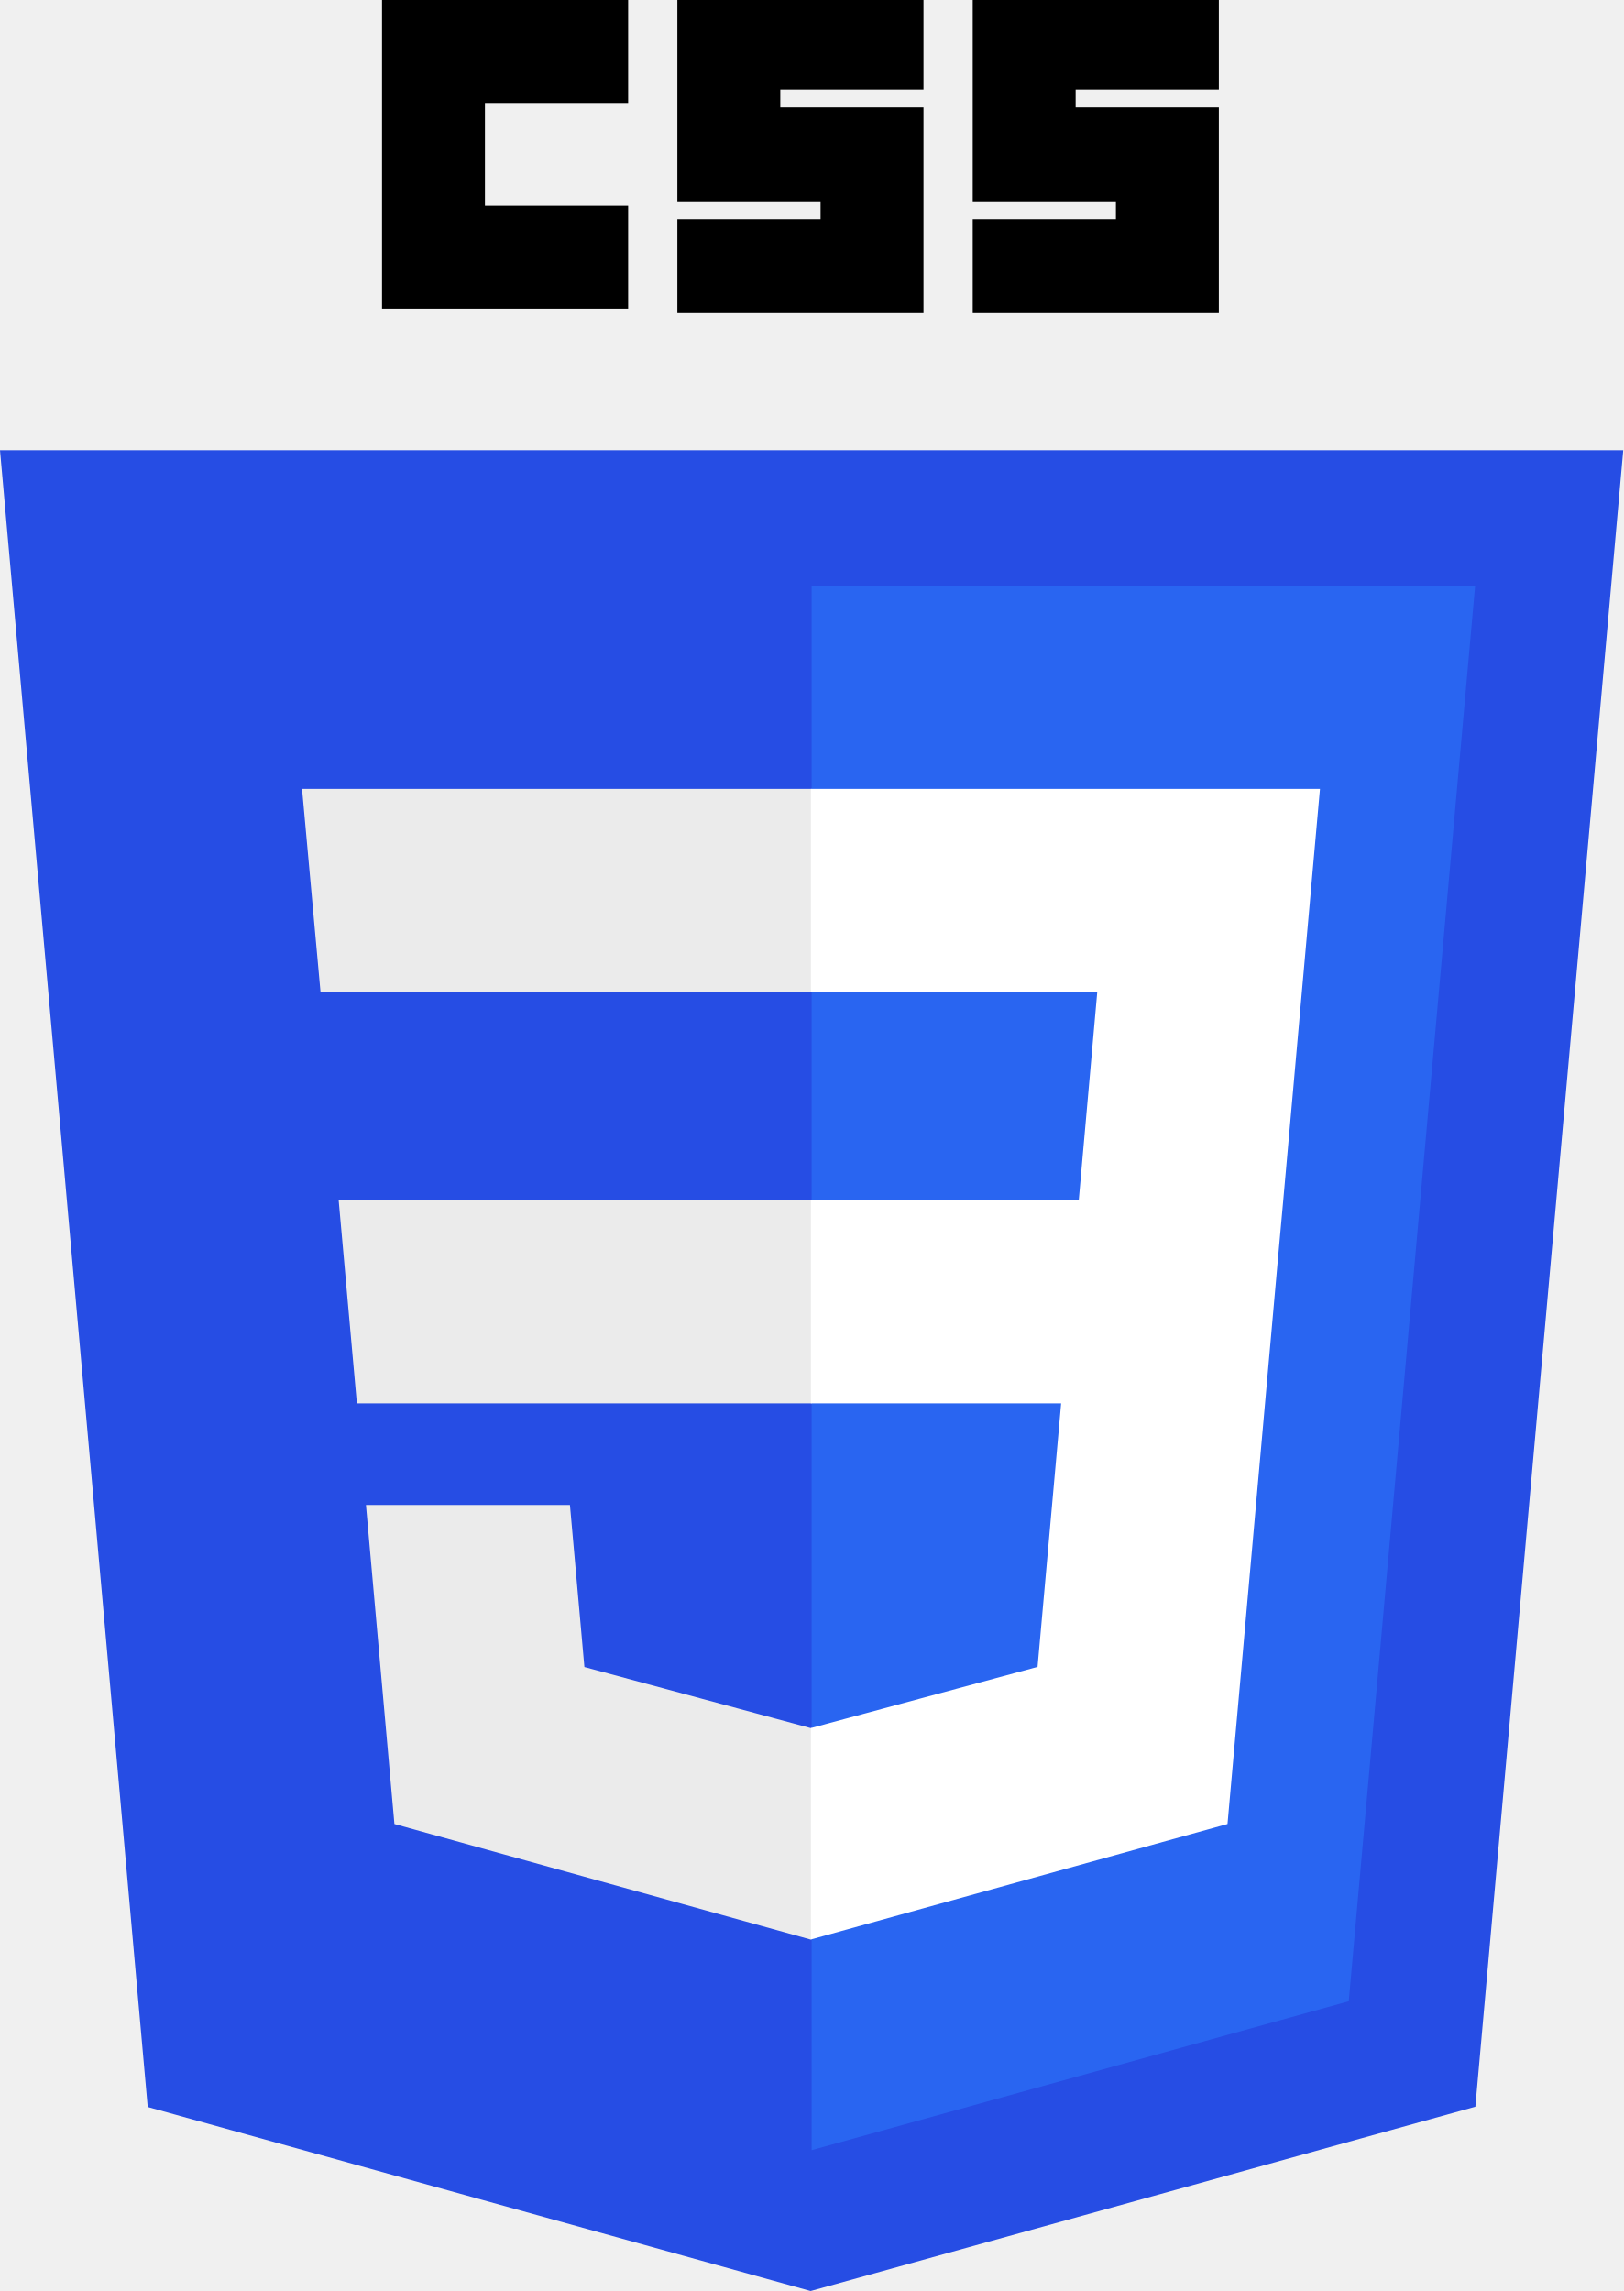
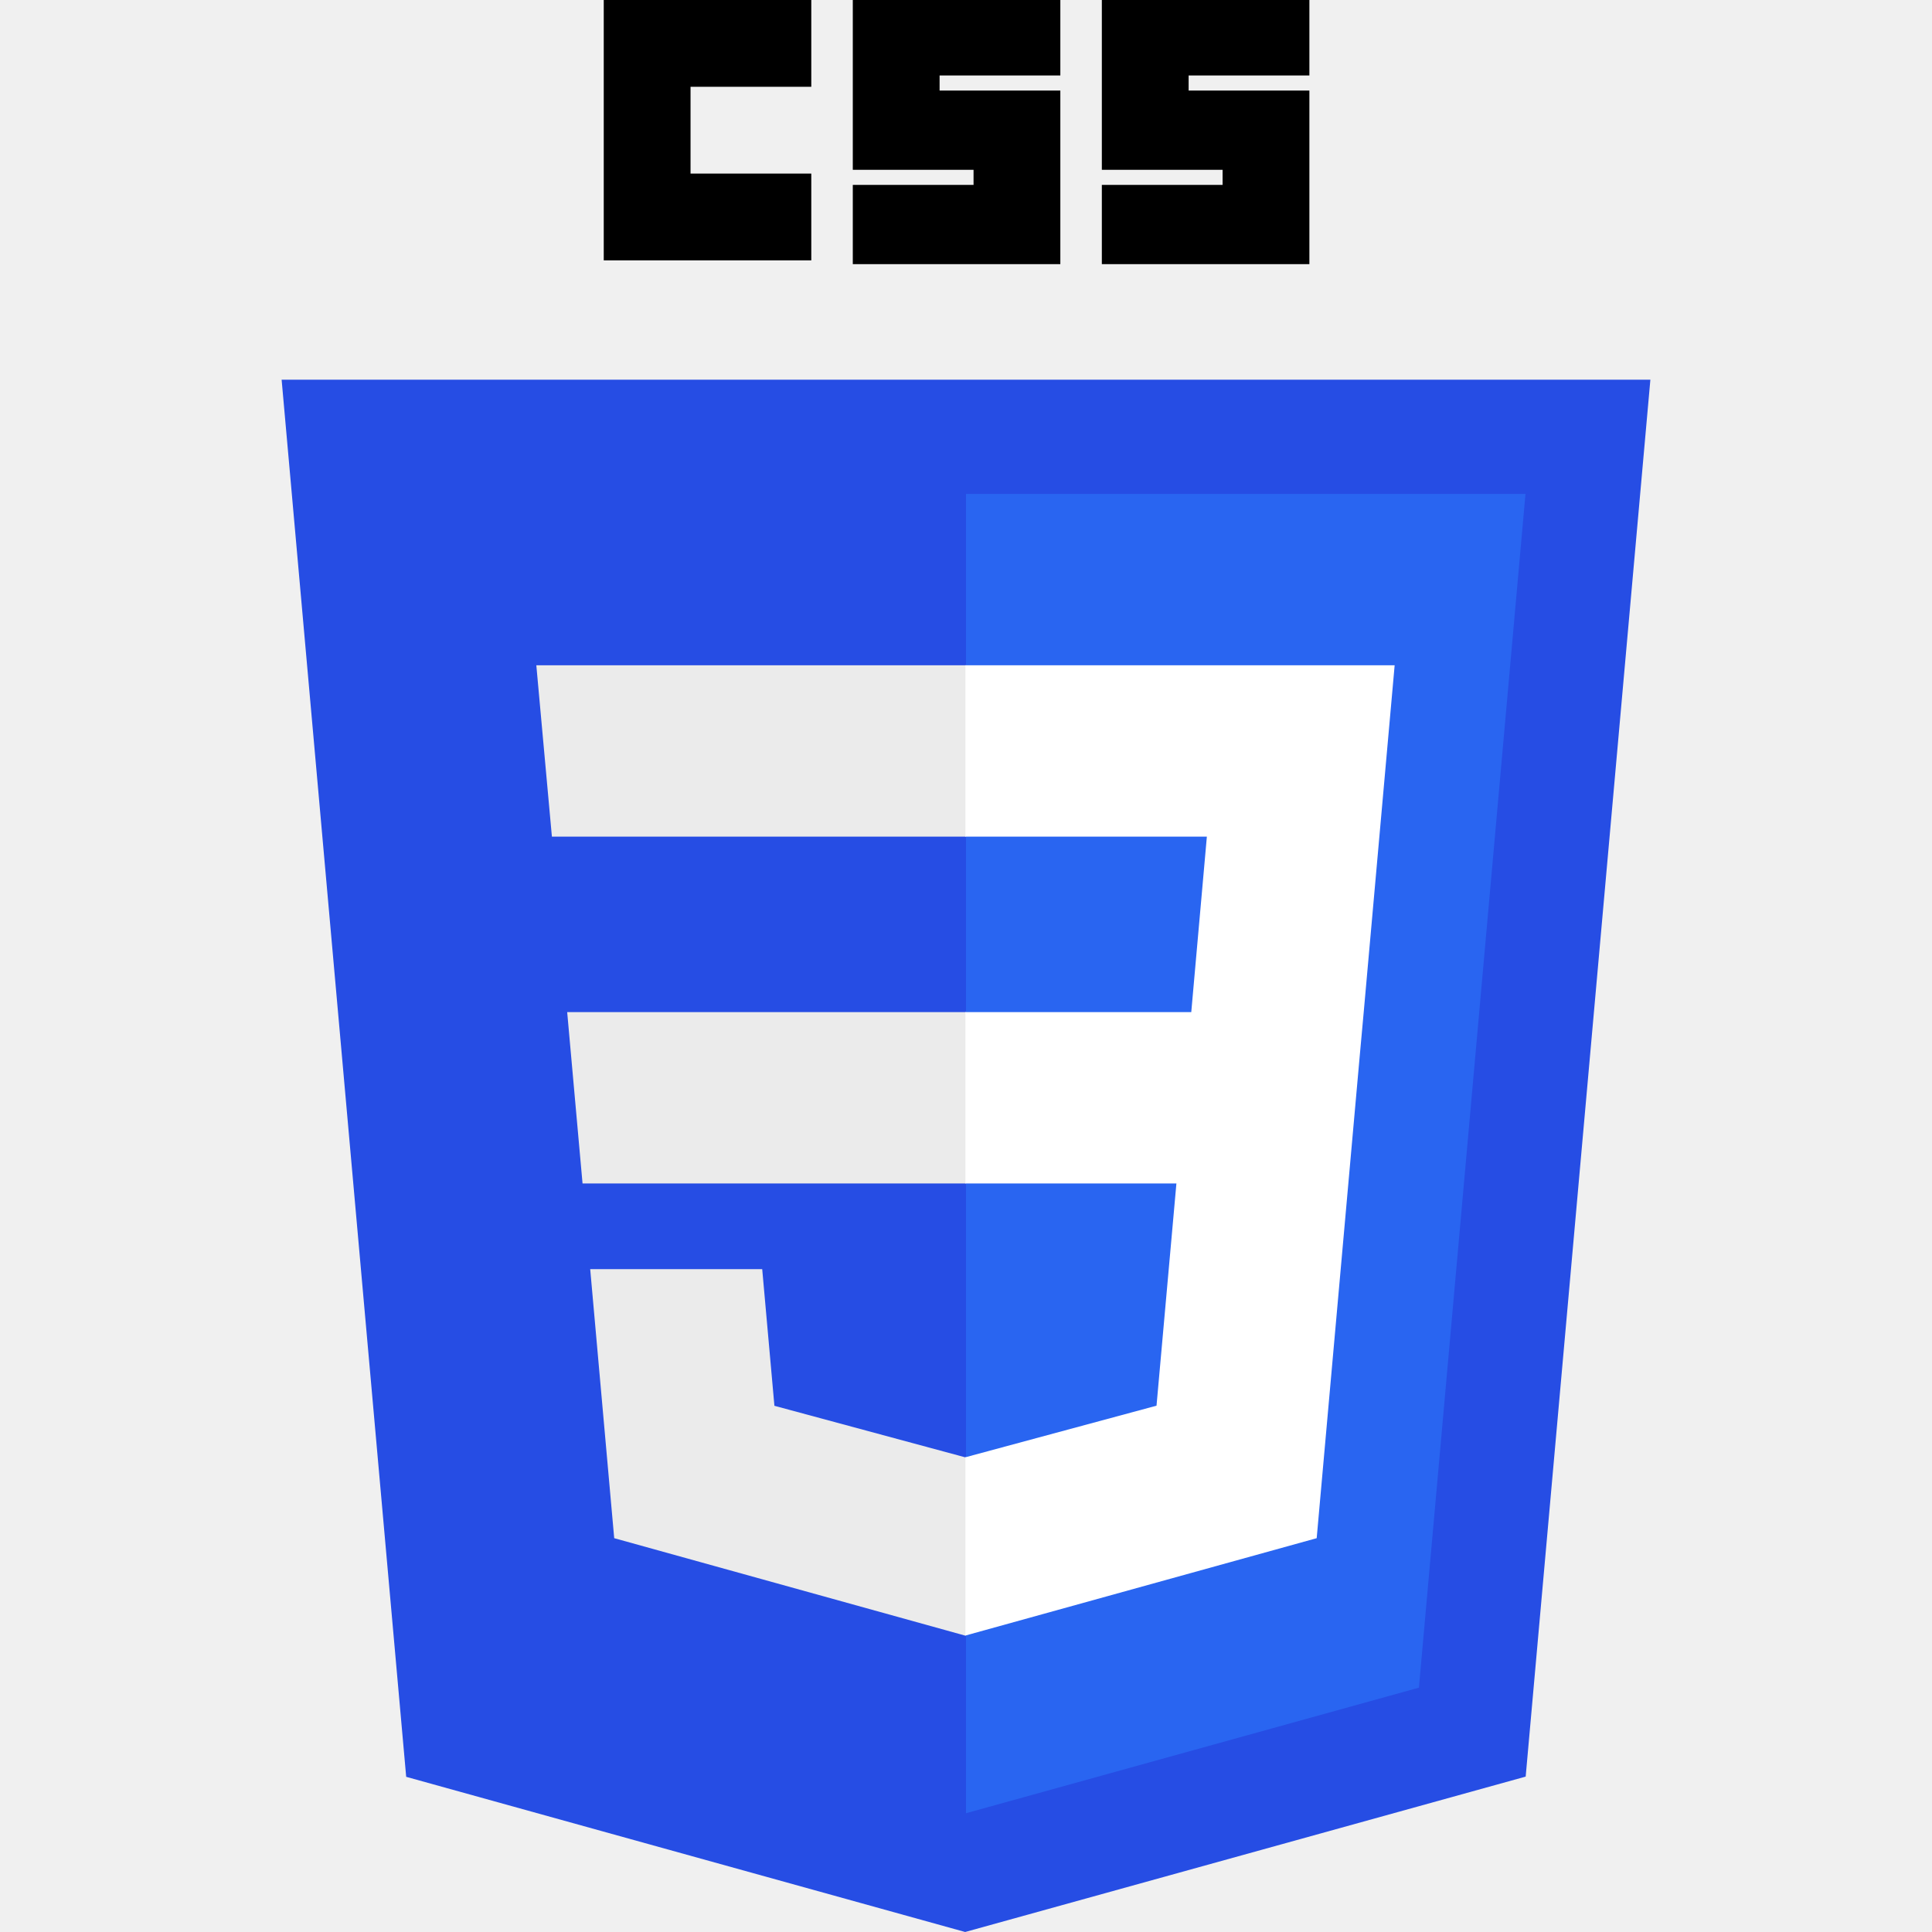
- <svg xmlns="http://www.w3.org/2000/svg" width="386.916" height="546.133" viewBox="0 0 362.734 512">
+ <svg xmlns="http://www.w3.org/2000/svg" width="150px" height="150px" viewBox="0 0 362.734 512">
  <path style="fill:#264de4" d="m437.367 100.62-33.046 370.199L255.778 512l-148.134-41.123L74.633 100.62z" transform="translate(-74.633)" />
  <path style="fill:#2965f1" d="m376.03 447.246 28.24-316.352H256v349.629z" transform="translate(-74.633)" />
  <path style="fill:#ebebeb" d="m150.31 268.217 4.07 45.41H256v-45.41zM256 176.305H142.132l4.128 45.411H256zM256 433.399v-47.246l-.199.053-50.574-13.656-3.233-36.217h-45.585l6.362 71.301 93.02 25.823z" transform="translate(-74.633)" />
  <path d="M85.367 0h55v23h-32v23h32v23h-55zM151.367 0h55v20h-32v4h32v46h-55V49h32v-4h-32zM217.367 0h55v20h-32v4h32v46h-55V49h32v-4h-32z" />
  <path style="fill:#fff" d="m311.761 313.627-5.271 58.894-50.647 13.67v47.244l93.094-25.801.683-7.672 10.671-119.551 1.108-12.194 8.198-91.912H255.843v45.411h63.988l-4.132 46.501h-59.856v45.41z" transform="translate(-74.633)" />
</svg>
